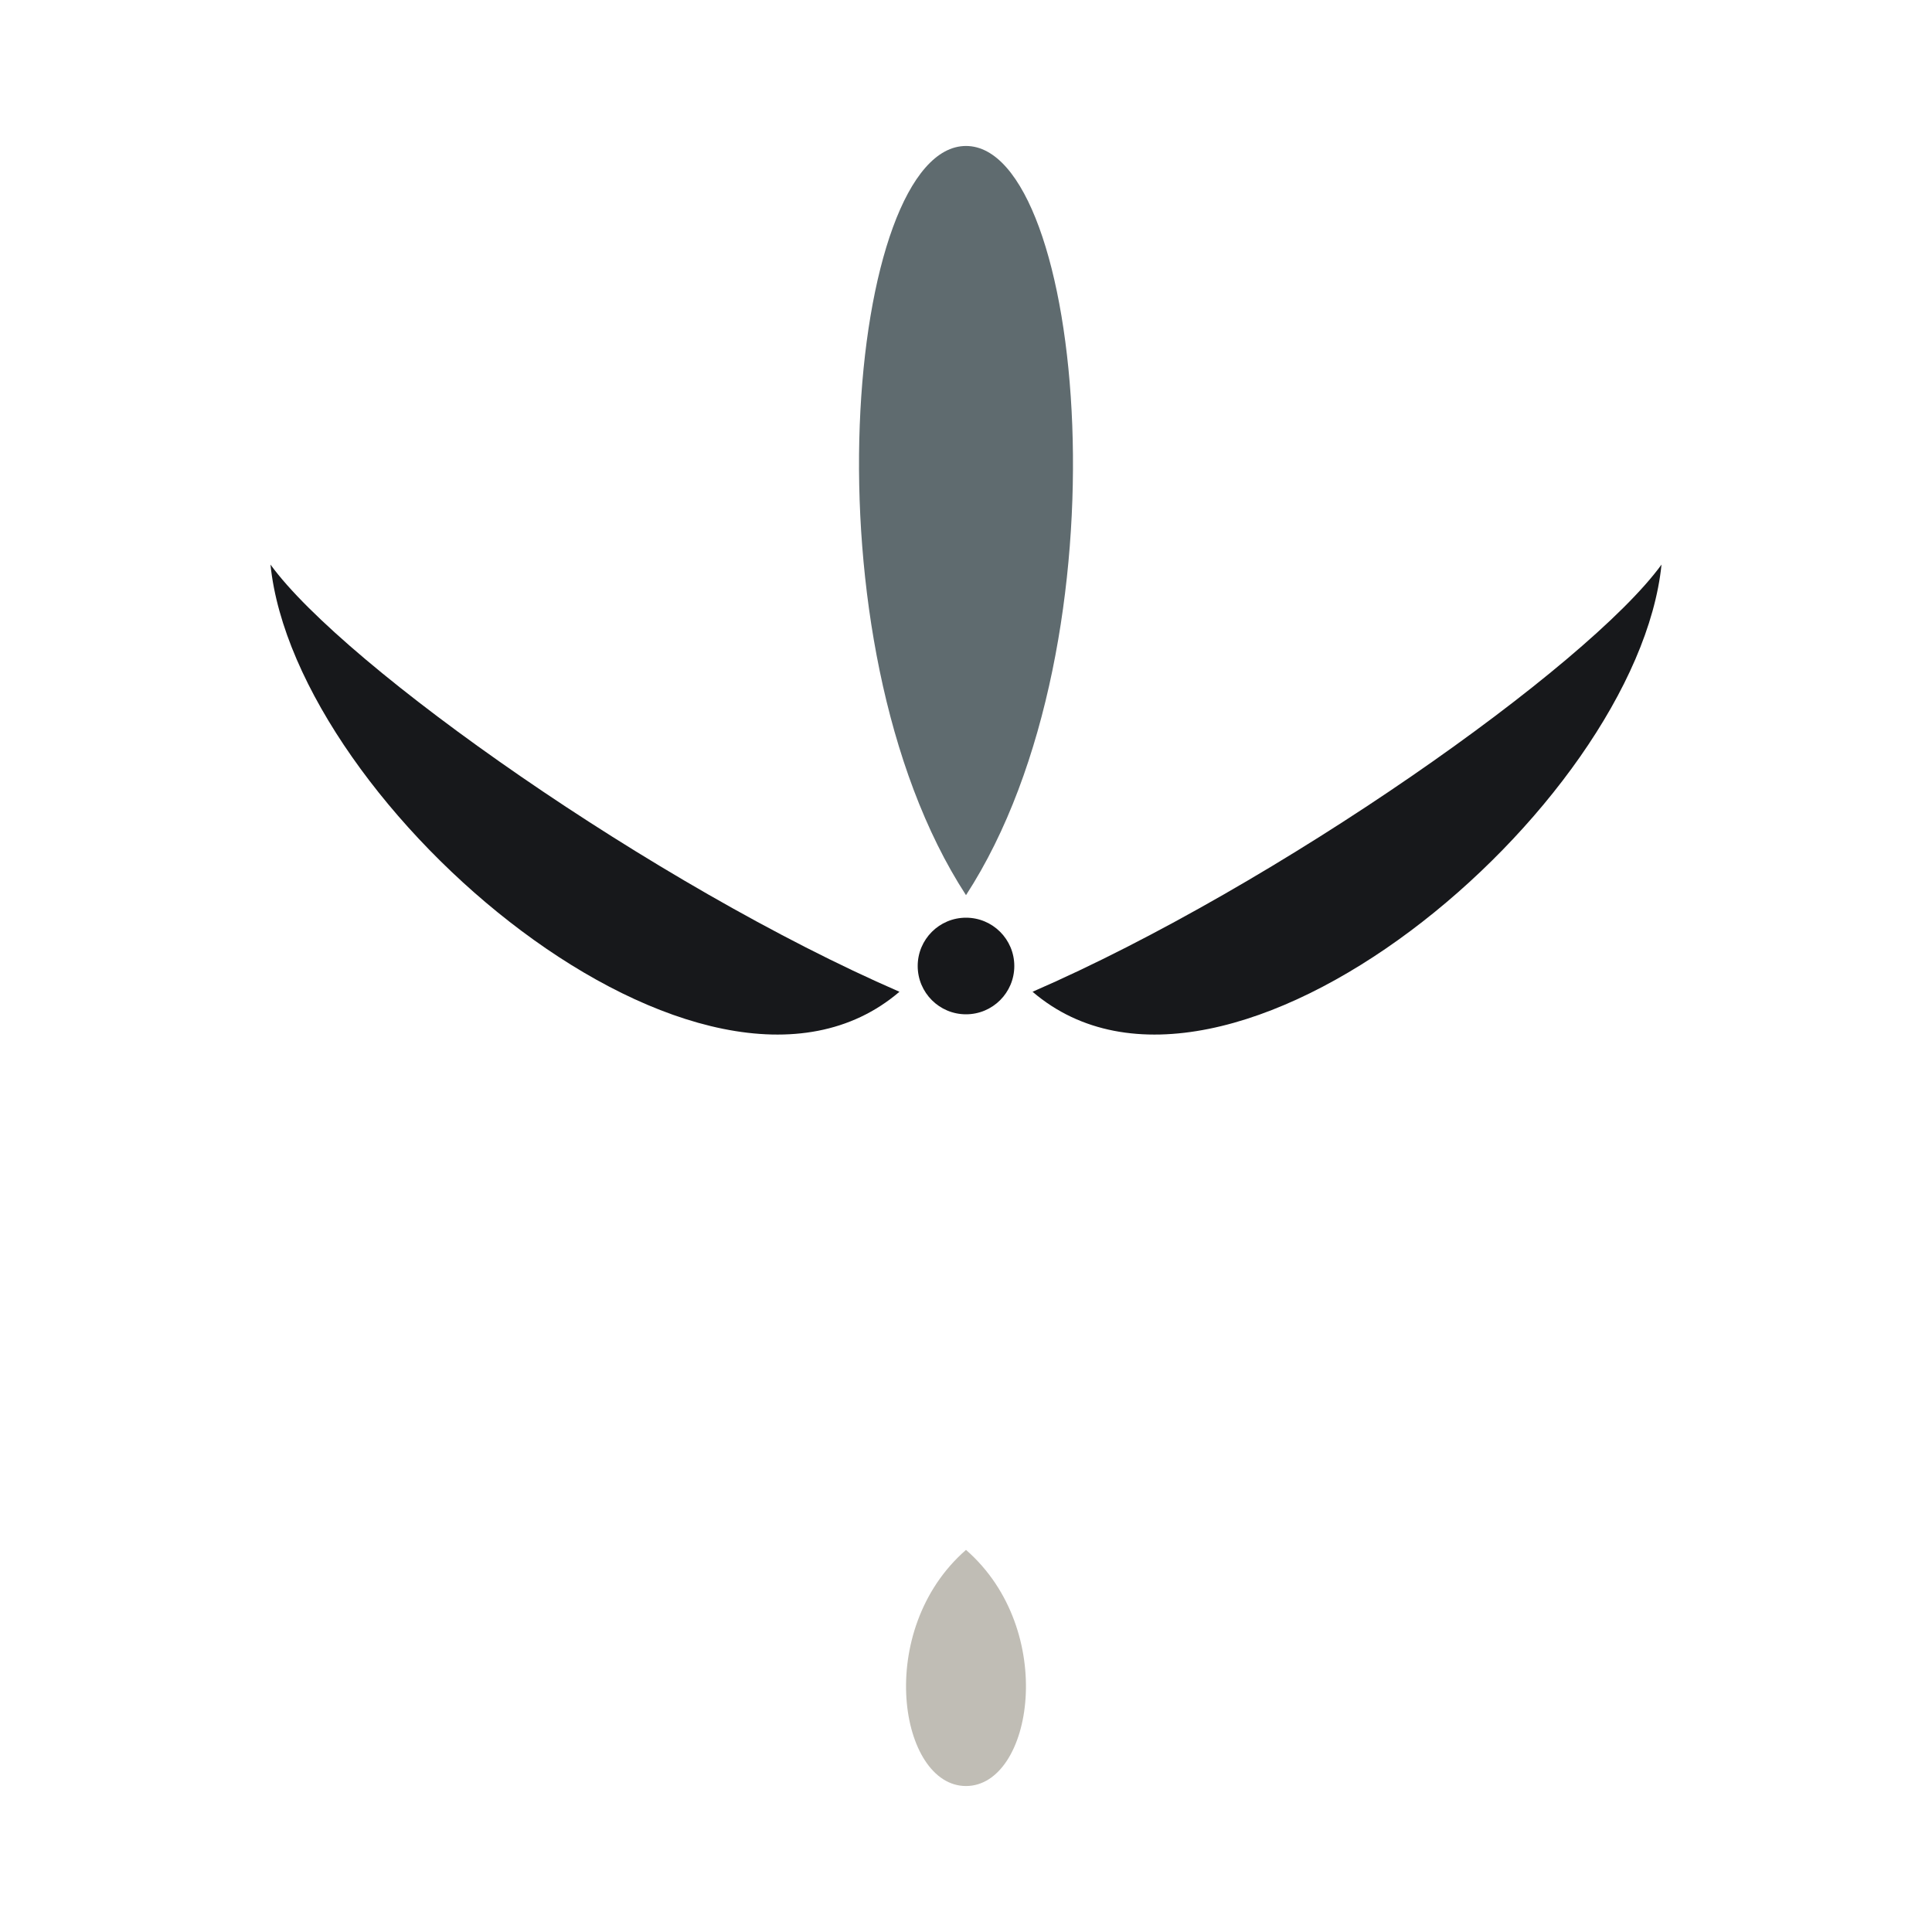
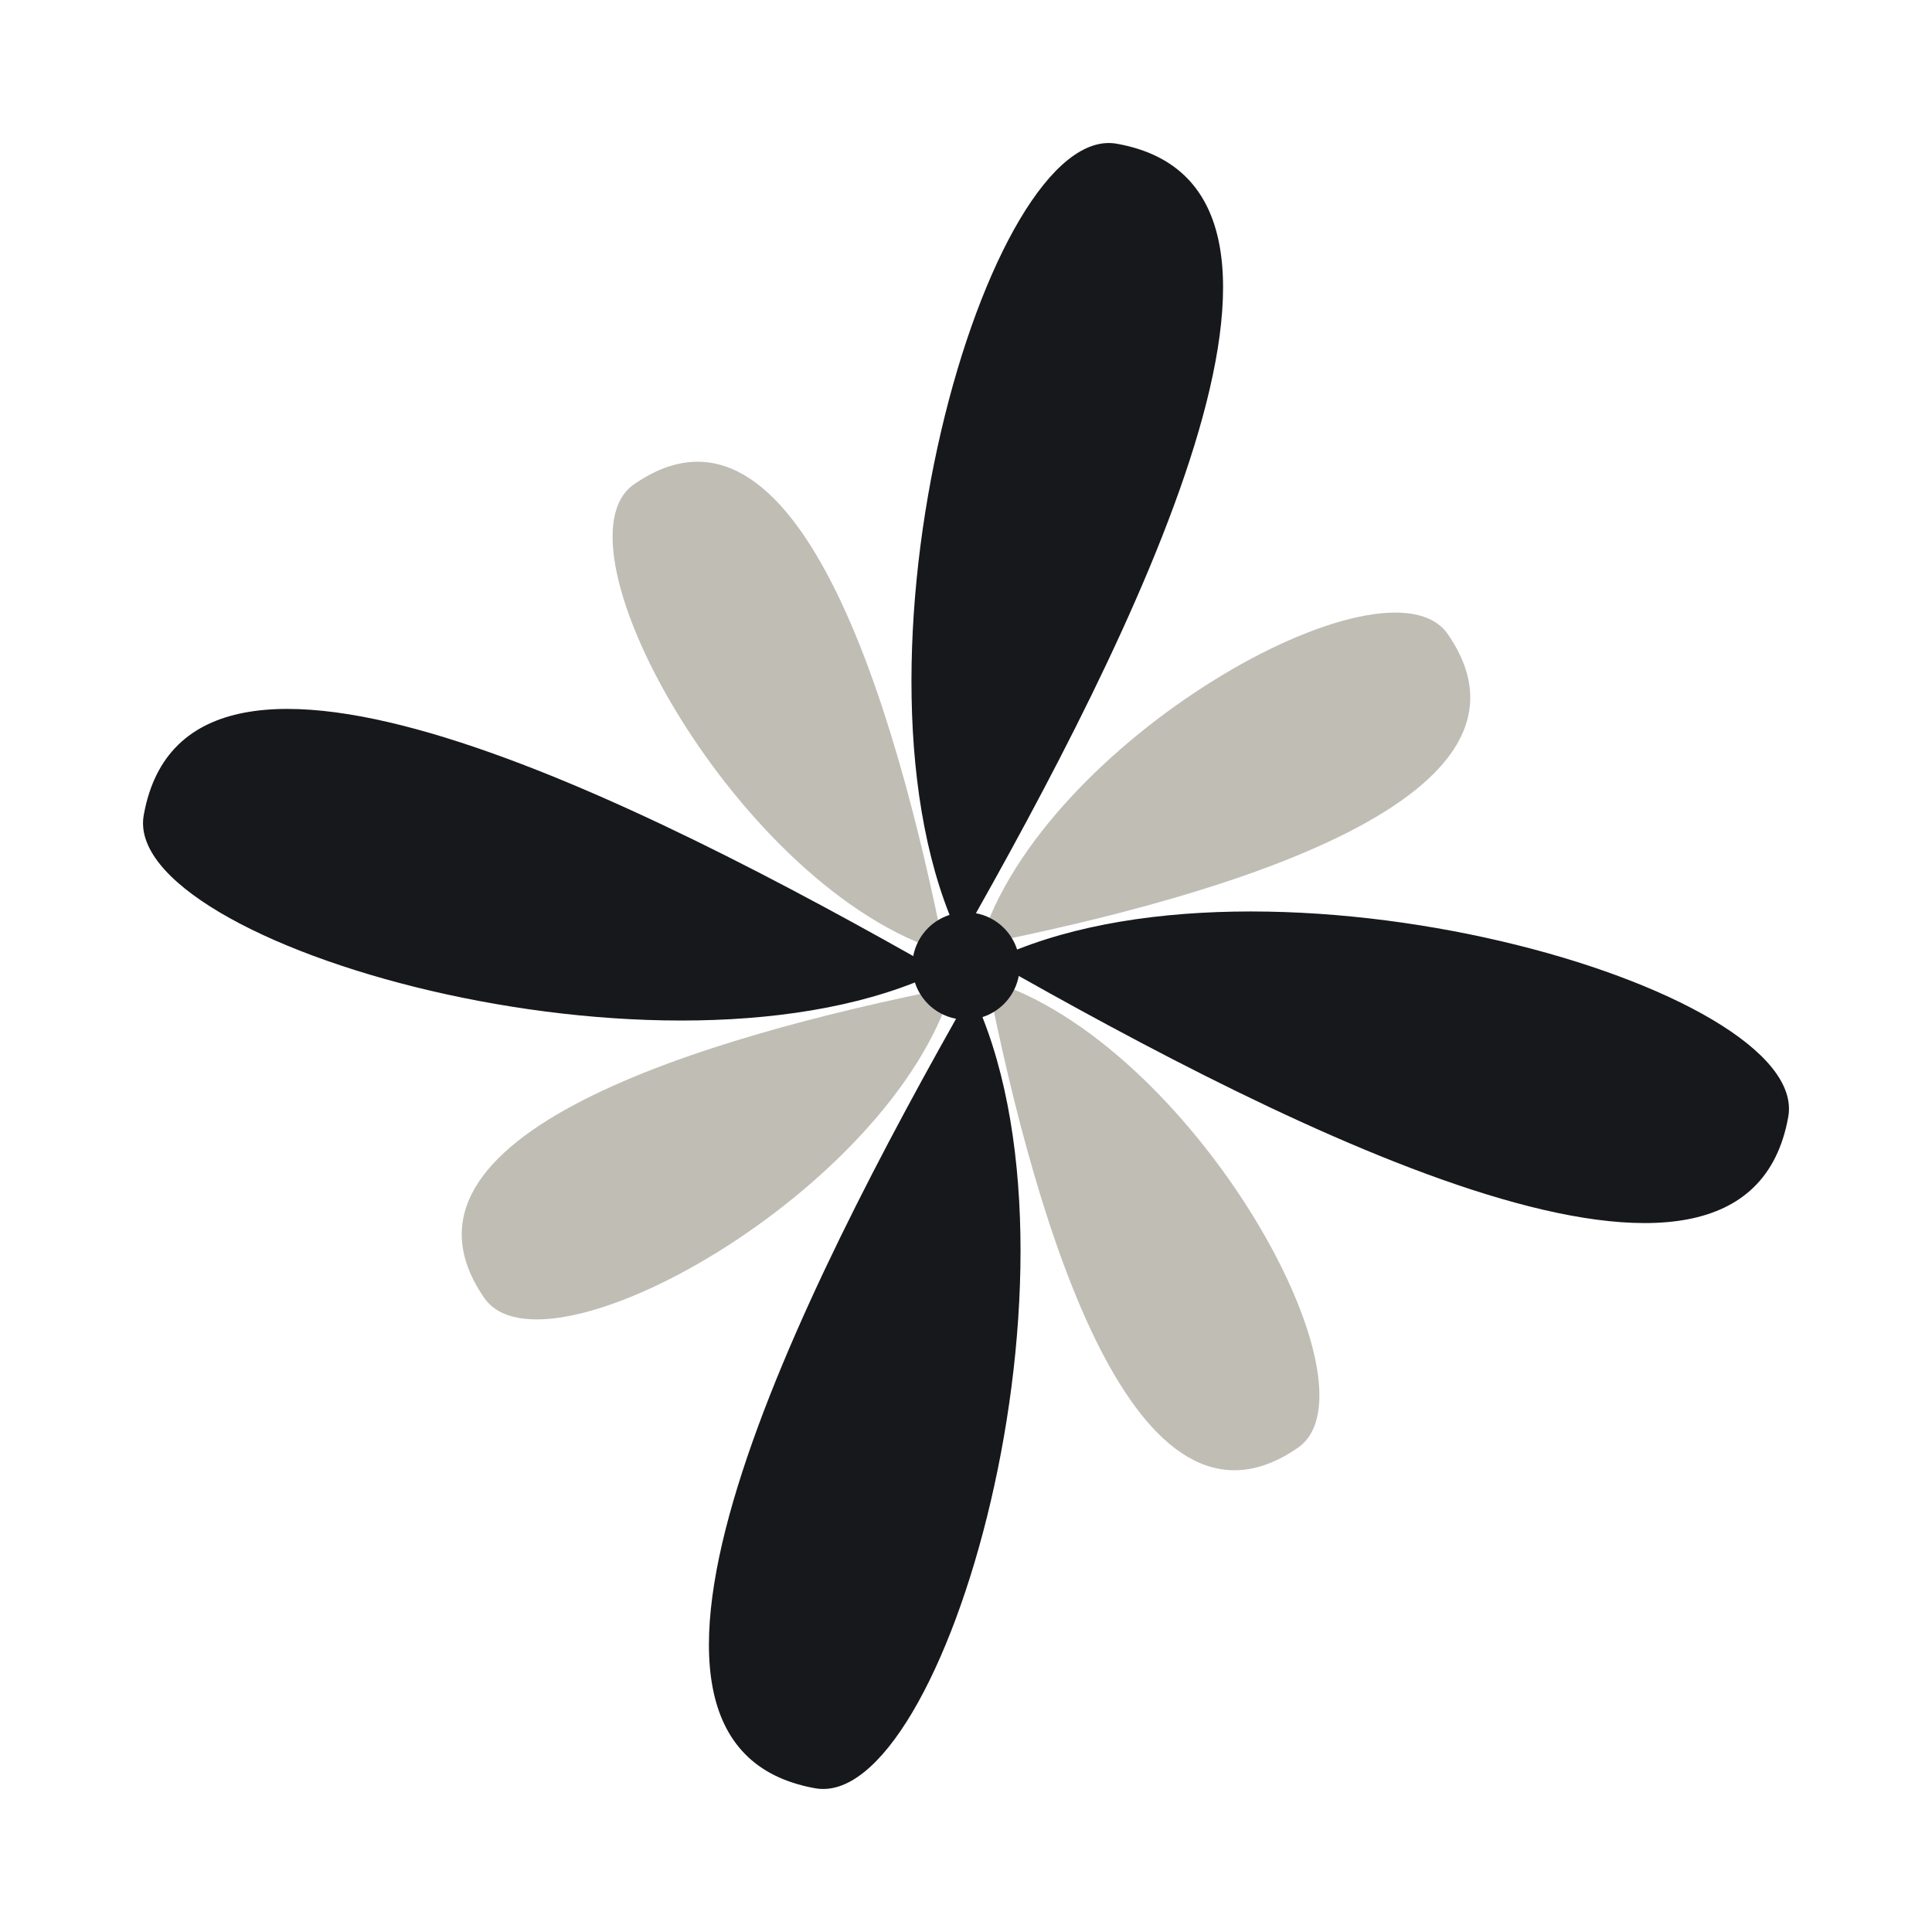
<svg xmlns="http://www.w3.org/2000/svg" width="180" height="180" viewBox="0 0 180 180" role="img" aria-label="DIFT 远航者之花">
-   <path d="M90.0 144.4C81.4 151.9 83.8 166.4 90.0 166.4C96.2 166.4 98.6 151.9 90.0 144.4Z" fill="#c0bdb5" />
-   <path d="M90.0 83.4C105.4 59.7 101.0 13.6 90.0 13.6C79.0 13.6 74.6 59.7 90.0 83.4Z" fill="#5f6b6f" />
-   <path d="M96.2 92.4C114.2 107.8 152.5 75.2 154.8 52.6C147.9 62.1 119.0 82.5 96.2 92.4ZM83.8 92.4C61.0 82.5 32.1 62.1 25.2 52.6C27.5 75.2 65.8 107.8 83.8 92.4Z" fill="#17181b" />
-   <circle cx="90" cy="90" r="4.5" fill="#17181b" />
+   <path d="M91.3 88.0C114.5 83.4 145.3 74.2 134.9 59.1C129.3 50.9 97.0 69.0 91.3 88.0ZM92.0 91.3C96.6 114.5 105.8 145.3 120.9 134.9C129.1 129.3 111.0 97.0 92.0 91.3ZM88.7 92.0C65.5 96.6 34.7 105.8 45.1 120.9C50.7 129.1 83.0 111.0 88.7 92.0ZM88.0 88.7C83.4 65.5 74.2 34.7 59.1 45.1C50.9 50.7 69.0 83.0 88.0 88.7Z" fill="#c0bdb5" />
+   <path d="M89.5 87.6C105.5 59.5 126.7 17.5 104.1 13.4C92.0 11.1 77.3 62.3 89.5 87.6ZM92.4 89.5C120.5 105.5 162.5 126.7 166.6 104.1C168.9 92.0 117.7 77.3 92.4 89.5ZM90.5 92.4C74.5 120.5 53.3 162.5 75.9 166.6C88.0 168.9 102.7 117.7 90.5 92.4ZM87.6 90.5C59.5 74.5 17.5 53.3 13.4 75.9C11.1 88.0 62.3 102.7 87.6 90.5Z" fill="#17181b" />
+   <circle cx="90" cy="90" r="5.0" fill="#17181b" />
</svg>
